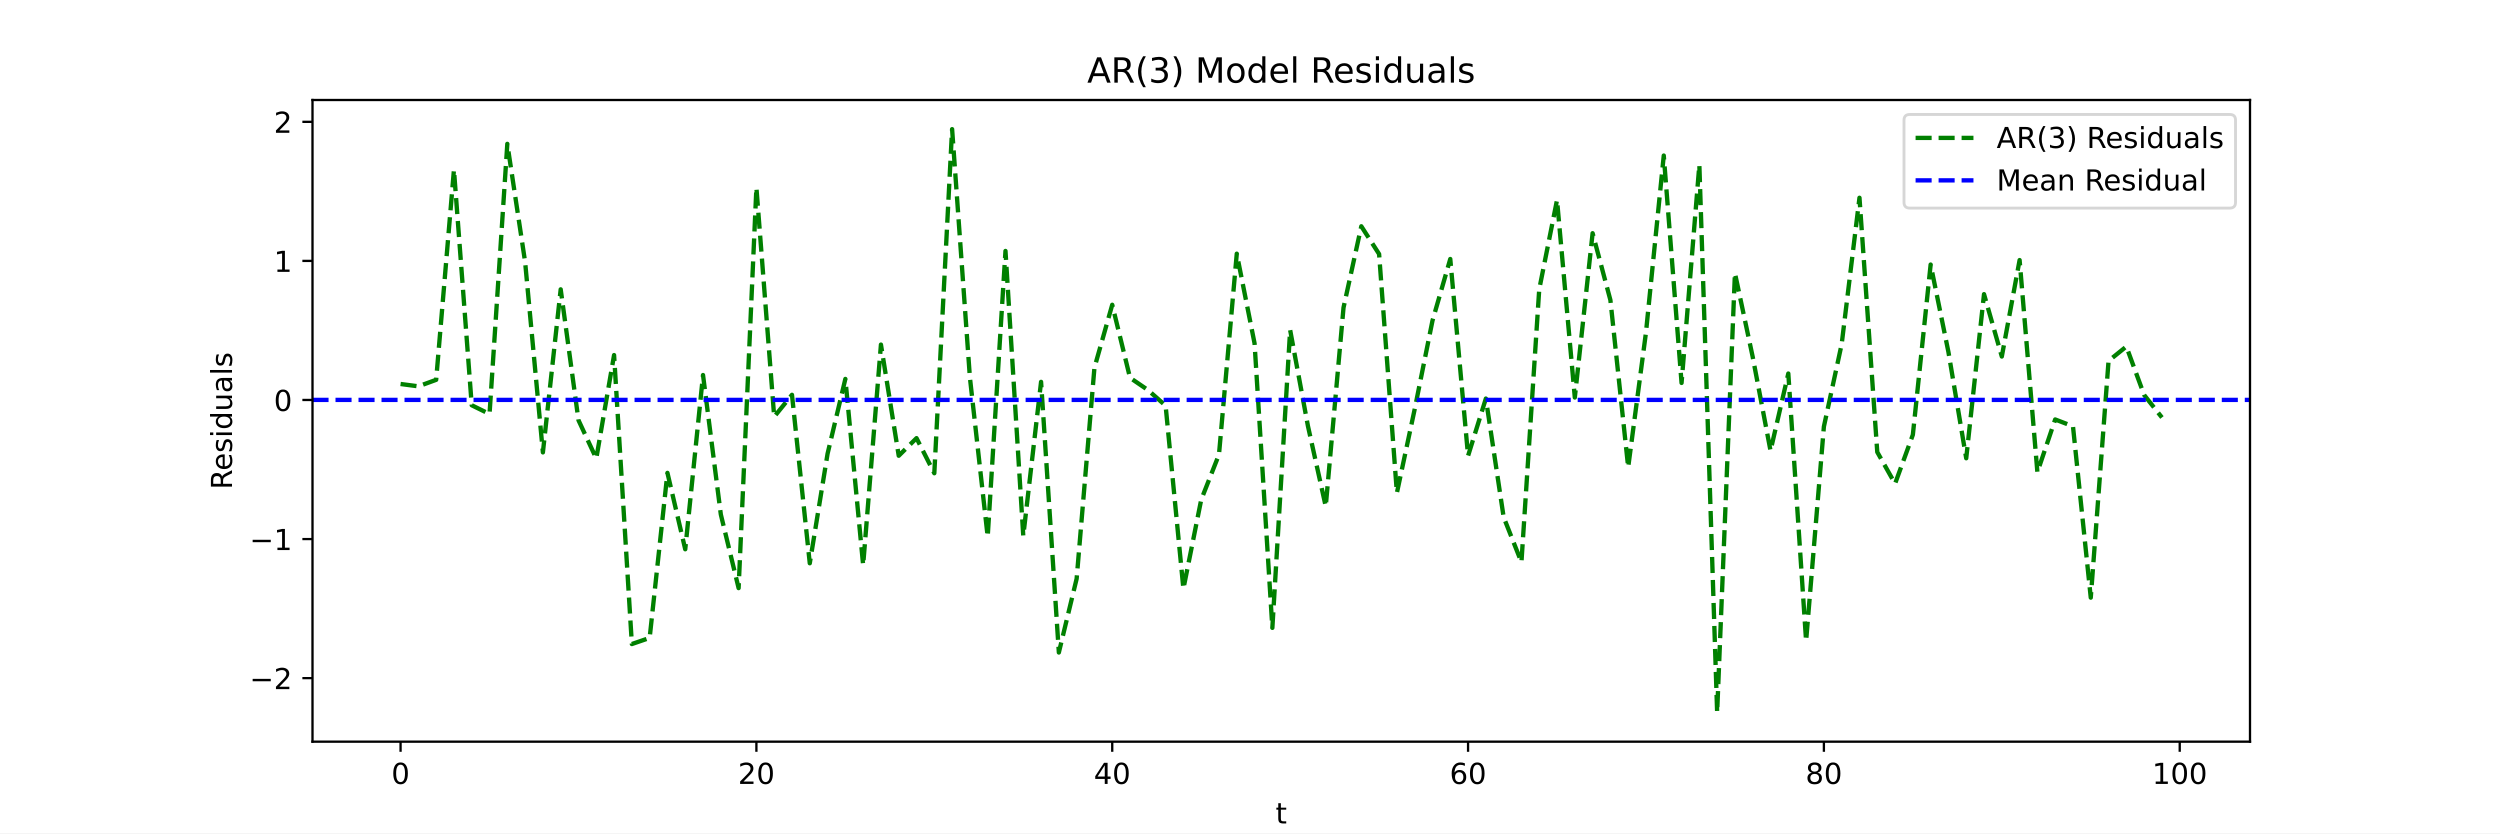
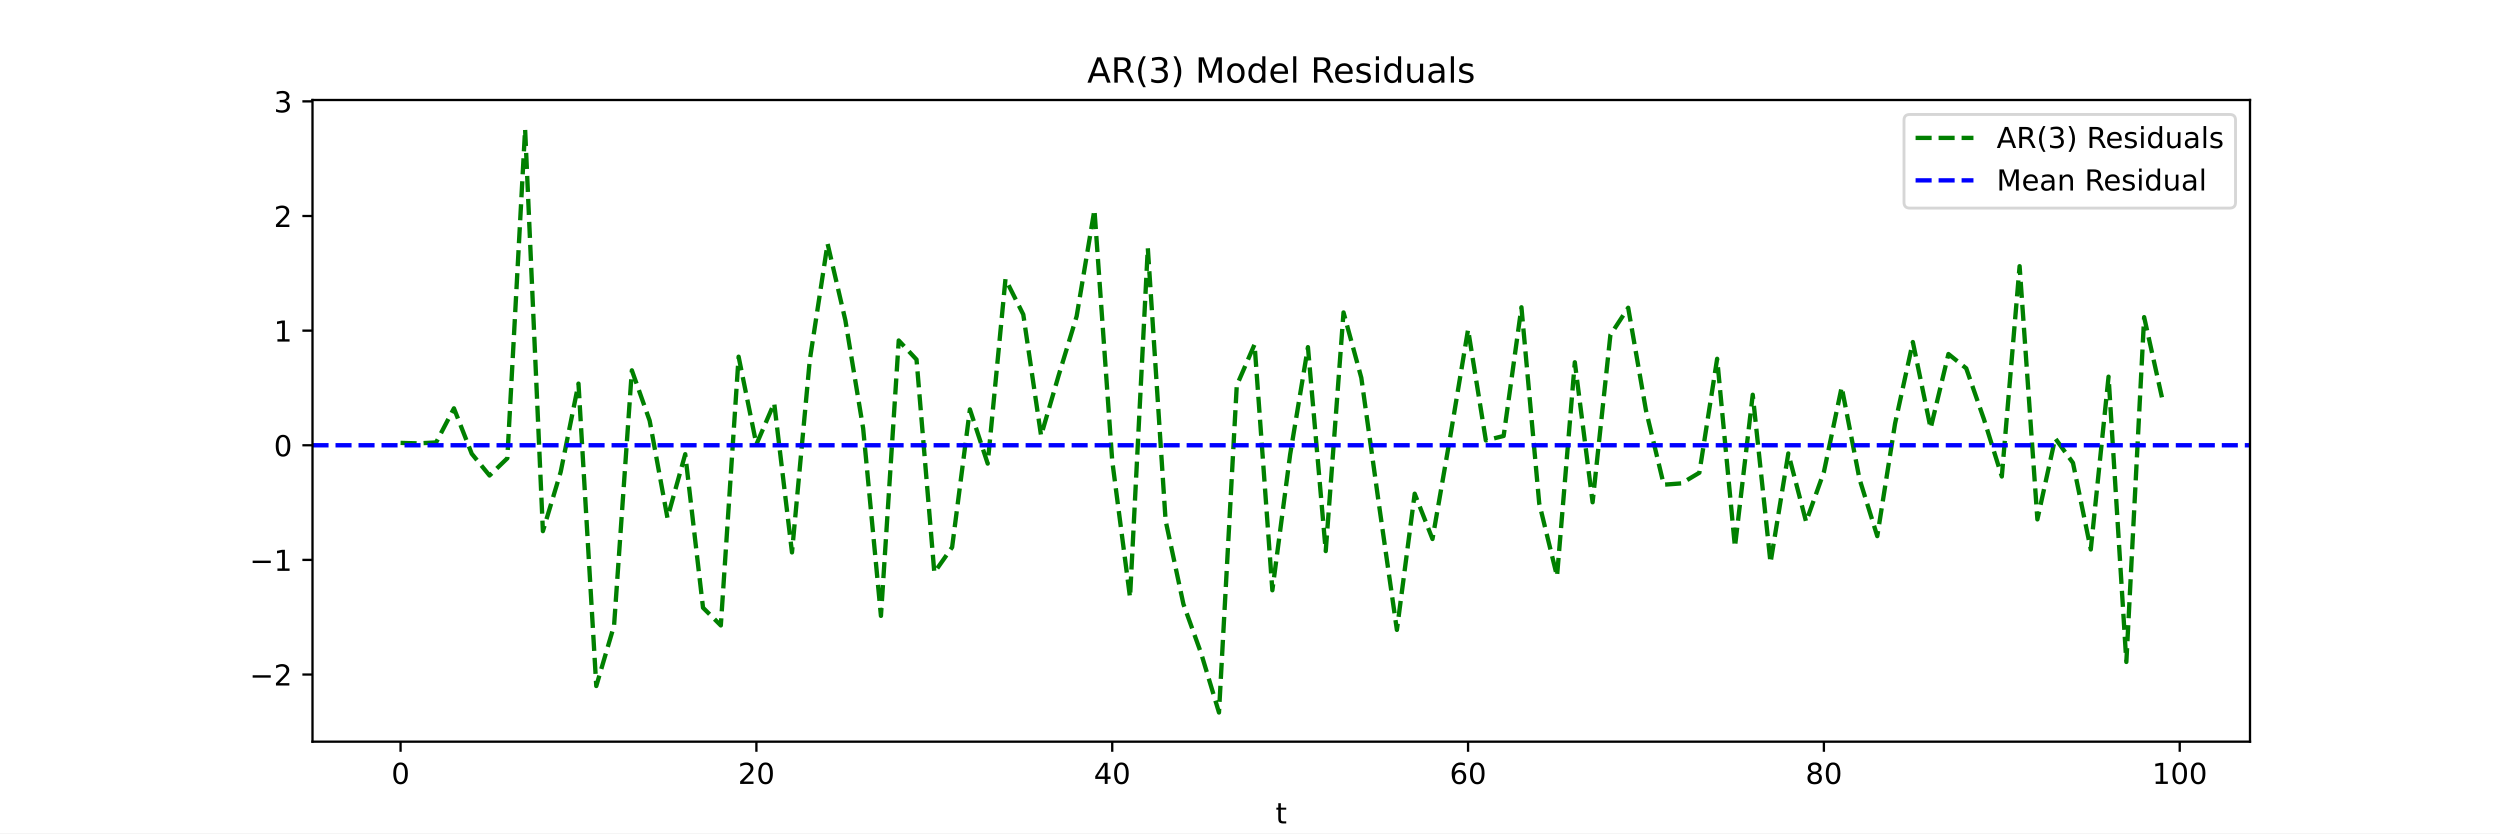
<svg xmlns="http://www.w3.org/2000/svg" xmlns:xlink="http://www.w3.org/1999/xlink" width="864pt" height="288pt" viewBox="0 0 864 288" version="1.1">
  <defs>
    <style type="text/css">*{stroke-linejoin: round; stroke-linecap: butt}</style>
  </defs>
  <g id="figure_1">
    <g id="patch_1">
      <path d="M 0 288  L 864 288  L 864 0  L 0 0  z " style="fill: #ffffff" />
    </g>
    <g id="axes_1">
      <g id="patch_2">
        <path d="M 108 256.32  L 777.6 256.32  L 777.6 34.56  L 108 34.56  z " style="fill: #ffffff" />
      </g>
      <g id="matplotlib.axis_1">
        <g id="xtick_1">
          <g id="line2d_1">
            <defs>
-               <path id="m938f30864d" d="M 0 0  L 0 3.5  " style="stroke: #000000; stroke-width: 0.8" />
+               <path id="m1dfd91ffad" d="M 0 0  L 0 3.5  " style="stroke: #000000; stroke-width: 0.8" />
            </defs>
            <g>
-               <use xlink:href="#m938f30864d" x="138.436" y="256.32" style="stroke: #000000; stroke-width: 0.8" />
+               <use xlink:href="#m1dfd91ffad" x="138.436" y="256.32" style="stroke: #000000; stroke-width: 0.8" />
            </g>
          </g>
          <g id="text_1">
            <g transform="translate(135.2551 270.9184) scale(0.1 -0.1)">
              <defs>
                <path id="DejaVuSans-30" d="M 2034 4250  Q 1547 4250 1301 3770  Q 1056 3291 1056 2328  Q 1056 1369 1301 889  Q 1547 409 2034 409  Q 2525 409 2770 889  Q 3016 1369 3016 2328  Q 3016 3291 2770 3770  Q 2525 4250 2034 4250  z M 2034 4750  Q 2819 4750 3233 4129  Q 3647 3509 3647 2328  Q 3647 1150 3233 529  Q 2819 -91 2034 -91  Q 1250 -91 836 529  Q 422 1150 422 2328  Q 422 3509 836 4129  Q 1250 4750 2034 4750  z " transform="scale(0.015625)" />
              </defs>
              <use xlink:href="#DejaVuSans-30" />
            </g>
          </g>
        </g>
        <g id="xtick_2">
          <g id="line2d_2">
            <g>
-               <use xlink:href="#m938f30864d" x="261.412" y="256.32" style="stroke: #000000; stroke-width: 0.8" />
+               <use xlink:href="#m1dfd91ffad" x="261.412" y="256.32" style="stroke: #000000; stroke-width: 0.8" />
            </g>
          </g>
          <g id="text_2">
            <g transform="translate(255.0491 270.9184) scale(0.1 -0.1)">
              <defs>
                <path id="DejaVuSans-32" d="M 1228 531  L 3431 531  L 3431 0  L 469 0  L 469 531  Q 828 903 1448 1529  Q 2069 2156 2228 2338  Q 2531 2678 2651 2914  Q 2772 3150 2772 3378  Q 2772 3750 2511 3984  Q 2250 4219 1831 4219  Q 1534 4219 1204 4116  Q 875 4013 500 3803  L 500 4441  Q 881 4594 1212 4672  Q 1544 4750 1819 4750  Q 2544 4750 2975 4387  Q 3406 4025 3406 3419  Q 3406 3131 3298 2873  Q 3191 2616 2906 2266  Q 2828 2175 2409 1742  Q 1991 1309 1228 531  z " transform="scale(0.015625)" />
              </defs>
              <use xlink:href="#DejaVuSans-32" />
              <use xlink:href="#DejaVuSans-30" x="63.623" />
            </g>
          </g>
        </g>
        <g id="xtick_3">
          <g id="line2d_3">
            <g>
-               <use xlink:href="#m938f30864d" x="384.387" y="256.32" style="stroke: #000000; stroke-width: 0.8" />
+               <use xlink:href="#m1dfd91ffad" x="384.387" y="256.32" style="stroke: #000000; stroke-width: 0.8" />
            </g>
          </g>
          <g id="text_3">
            <g transform="translate(378.0243 270.9184) scale(0.1 -0.1)">
              <defs>
                <path id="DejaVuSans-34" d="M 2419 4116  L 825 1625  L 2419 1625  L 2419 4116  z M 2253 4666  L 3047 4666  L 3047 1625  L 3713 1625  L 3713 1100  L 3047 1100  L 3047 0  L 2419 0  L 2419 1100  L 313 1100  L 313 1709  L 2253 4666  z " transform="scale(0.015625)" />
              </defs>
              <use xlink:href="#DejaVuSans-34" />
              <use xlink:href="#DejaVuSans-30" x="63.623" />
            </g>
          </g>
        </g>
        <g id="xtick_4">
          <g id="line2d_4">
            <g>
-               <use xlink:href="#m938f30864d" x="507.362" y="256.32" style="stroke: #000000; stroke-width: 0.8" />
+               <use xlink:href="#m1dfd91ffad" x="507.362" y="256.32" style="stroke: #000000; stroke-width: 0.8" />
            </g>
          </g>
          <g id="text_4">
            <g transform="translate(500.9995 270.9184) scale(0.1 -0.1)">
              <defs>
                <path id="DejaVuSans-36" d="M 2113 2584  Q 1688 2584 1439 2293  Q 1191 2003 1191 1497  Q 1191 994 1439 701  Q 1688 409 2113 409  Q 2538 409 2786 701  Q 3034 994 3034 1497  Q 3034 2003 2786 2293  Q 2538 2584 2113 2584  z M 3366 4563  L 3366 3988  Q 3128 4100 2886 4159  Q 2644 4219 2406 4219  Q 1781 4219 1451 3797  Q 1122 3375 1075 2522  Q 1259 2794 1537 2939  Q 1816 3084 2150 3084  Q 2853 3084 3261 2657  Q 3669 2231 3669 1497  Q 3669 778 3244 343  Q 2819 -91 2113 -91  Q 1303 -91 875 529  Q 447 1150 447 2328  Q 447 3434 972 4092  Q 1497 4750 2381 4750  Q 2619 4750 2861 4703  Q 3103 4656 3366 4563  z " transform="scale(0.015625)" />
              </defs>
              <use xlink:href="#DejaVuSans-36" />
              <use xlink:href="#DejaVuSans-30" x="63.623" />
            </g>
          </g>
        </g>
        <g id="xtick_5">
          <g id="line2d_5">
            <g>
-               <use xlink:href="#m938f30864d" x="630.337" y="256.32" style="stroke: #000000; stroke-width: 0.8" />
+               <use xlink:href="#m1dfd91ffad" x="630.337" y="256.32" style="stroke: #000000; stroke-width: 0.8" />
            </g>
          </g>
          <g id="text_5">
            <g transform="translate(623.9747 270.9184) scale(0.1 -0.1)">
              <defs>
                <path id="DejaVuSans-38" d="M 2034 2216  Q 1584 2216 1326 1975  Q 1069 1734 1069 1313  Q 1069 891 1326 650  Q 1584 409 2034 409  Q 2484 409 2743 651  Q 3003 894 3003 1313  Q 3003 1734 2745 1975  Q 2488 2216 2034 2216  z M 1403 2484  Q 997 2584 770 2862  Q 544 3141 544 3541  Q 544 4100 942 4425  Q 1341 4750 2034 4750  Q 2731 4750 3128 4425  Q 3525 4100 3525 3541  Q 3525 3141 3298 2862  Q 3072 2584 2669 2484  Q 3125 2378 3379 2068  Q 3634 1759 3634 1313  Q 3634 634 3220 271  Q 2806 -91 2034 -91  Q 1263 -91 848 271  Q 434 634 434 1313  Q 434 1759 690 2068  Q 947 2378 1403 2484  z M 1172 3481  Q 1172 3119 1398 2916  Q 1625 2713 2034 2713  Q 2441 2713 2670 2916  Q 2900 3119 2900 3481  Q 2900 3844 2670 4047  Q 2441 4250 2034 4250  Q 1625 4250 1398 4047  Q 1172 3844 1172 3481  z " transform="scale(0.015625)" />
              </defs>
              <use xlink:href="#DejaVuSans-38" />
              <use xlink:href="#DejaVuSans-30" x="63.623" />
            </g>
          </g>
        </g>
        <g id="xtick_6">
          <g id="line2d_6">
            <g>
-               <use xlink:href="#m938f30864d" x="753.312" y="256.32" style="stroke: #000000; stroke-width: 0.8" />
+               <use xlink:href="#m1dfd91ffad" x="753.312" y="256.32" style="stroke: #000000; stroke-width: 0.8" />
            </g>
          </g>
          <g id="text_6">
            <g transform="translate(743.7686 270.9184) scale(0.1 -0.1)">
              <defs>
                <path id="DejaVuSans-31" d="M 794 531  L 1825 531  L 1825 4091  L 703 3866  L 703 4441  L 1819 4666  L 2450 4666  L 2450 531  L 3481 531  L 3481 0  L 794 0  L 794 531  z " transform="scale(0.015625)" />
              </defs>
              <use xlink:href="#DejaVuSans-31" />
              <use xlink:href="#DejaVuSans-30" x="63.623" />
              <use xlink:href="#DejaVuSans-30" x="127.246" />
            </g>
          </g>
        </g>
        <g id="text_7">
          <g transform="translate(440.8398 284.5966) scale(0.1 -0.1)">
            <defs>
              <path id="DejaVuSans-74" d="M 1172 4494  L 1172 3500  L 2356 3500  L 2356 3053  L 1172 3053  L 1172 1153  Q 1172 725 1289 603  Q 1406 481 1766 481  L 2356 481  L 2356 0  L 1766 0  Q 1100 0 847 248  Q 594 497 594 1153  L 594 3053  L 172 3053  L 172 3500  L 594 3500  L 594 4494  L 1172 4494  z " transform="scale(0.015625)" />
            </defs>
            <use xlink:href="#DejaVuSans-74" />
          </g>
        </g>
      </g>
      <g id="matplotlib.axis_2">
        <g id="ytick_1">
          <g id="line2d_7">
            <defs>
-               <path id="m3b93798068" d="M 0 0  L -3.5 0  " style="stroke: #000000; stroke-width: 0.8" />
+               <path id="mca4d4454e5" d="M 0 0  L -3.5 0  " style="stroke: #000000; stroke-width: 0.8" />
            </defs>
            <g>
-               <use xlink:href="#m3b93798068" x="108" y="234.366" style="stroke: #000000; stroke-width: 0.8" />
+               <use xlink:href="#mca4d4454e5" x="108" y="233.12" style="stroke: #000000; stroke-width: 0.8" />
            </g>
          </g>
          <g id="text_8">
-             <g transform="translate(86.25781 238.1654) scale(0.1 -0.1)">
+             <g transform="translate(86.25781 236.9191) scale(0.1 -0.1)">
              <defs>
                <path id="DejaVuSans-2212" d="M 678 2272  L 4684 2272  L 4684 1741  L 678 1741  L 678 2272  z " transform="scale(0.015625)" />
              </defs>
              <use xlink:href="#DejaVuSans-2212" />
              <use xlink:href="#DejaVuSans-32" x="83.789" />
            </g>
          </g>
        </g>
        <g id="ytick_2">
          <g id="line2d_8">
            <g>
-               <use xlink:href="#m3b93798068" x="108" y="186.301" style="stroke: #000000; stroke-width: 0.8" />
+               <use xlink:href="#mca4d4454e5" x="108" y="193.502" style="stroke: #000000; stroke-width: 0.8" />
            </g>
          </g>
          <g id="text_9">
-             <g transform="translate(86.25781 190.0997) scale(0.1 -0.1)">
+             <g transform="translate(86.25781 197.3014) scale(0.1 -0.1)">
              <use xlink:href="#DejaVuSans-2212" />
              <use xlink:href="#DejaVuSans-31" x="83.789" />
            </g>
          </g>
        </g>
        <g id="ytick_3">
          <g id="line2d_9">
            <g>
-               <use xlink:href="#m3b93798068" x="108" y="138.235" style="stroke: #000000; stroke-width: 0.8" />
+               <use xlink:href="#mca4d4454e5" x="108" y="153.884" style="stroke: #000000; stroke-width: 0.8" />
            </g>
          </g>
          <g id="text_10">
-             <g transform="translate(94.6375 142.0341) scale(0.1 -0.1)">
+             <g transform="translate(94.6375 157.6836) scale(0.1 -0.1)">
              <use xlink:href="#DejaVuSans-30" />
            </g>
          </g>
        </g>
        <g id="ytick_4">
          <g id="line2d_10">
            <g>
-               <use xlink:href="#m3b93798068" x="108" y="90.169" style="stroke: #000000; stroke-width: 0.8" />
+               <use xlink:href="#mca4d4454e5" x="108" y="114.267" style="stroke: #000000; stroke-width: 0.8" />
            </g>
          </g>
          <g id="text_11">
-             <g transform="translate(94.6375 93.96846) scale(0.1 -0.1)">
+             <g transform="translate(94.6375 118.0659) scale(0.1 -0.1)">
              <use xlink:href="#DejaVuSans-31" />
            </g>
          </g>
        </g>
        <g id="ytick_5">
          <g id="line2d_11">
            <g>
-               <use xlink:href="#m3b93798068" x="108" y="42.104" style="stroke: #000000; stroke-width: 0.8" />
+               <use xlink:href="#mca4d4454e5" x="108" y="74.649" style="stroke: #000000; stroke-width: 0.8" />
            </g>
          </g>
          <g id="text_12">
-             <g transform="translate(94.6375 45.90282) scale(0.1 -0.1)">
+             <g transform="translate(94.6375 78.44816) scale(0.1 -0.1)">
              <use xlink:href="#DejaVuSans-32" />
            </g>
          </g>
        </g>
-         <g id="text_13">
-           <g transform="translate(80.17812 169.1603) rotate(-90) scale(0.1 -0.1)">
-             <defs>
-               <path id="DejaVuSans-52" d="M 2841 2188  Q 3044 2119 3236 1894  Q 3428 1669 3622 1275  L 4263 0  L 3584 0  L 2988 1197  Q 2756 1666 2539 1819  Q 2322 1972 1947 1972  L 1259 1972  L 1259 0  L 628 0  L 628 4666  L 2053 4666  Q 2853 4666 3247 4331  Q 3641 3997 3641 3322  Q 3641 2881 3436 2590  Q 3231 2300 2841 2188  z M 1259 4147  L 1259 2491  L 2053 2491  Q 2509 2491 2742 2702  Q 2975 2913 2975 3322  Q 2975 3731 2742 3939  Q 2509 4147 2053 4147  L 1259 4147  z " transform="scale(0.015625)" />
-               <path id="DejaVuSans-65" d="M 3597 1894  L 3597 1613  L 953 1613  Q 991 1019 1311 708  Q 1631 397 2203 397  Q 2534 397 2845 478  Q 3156 559 3463 722  L 3463 178  Q 3153 47 2828 -22  Q 2503 -91 2169 -91  Q 1331 -91 842 396  Q 353 884 353 1716  Q 353 2575 817 3079  Q 1281 3584 2069 3584  Q 2775 3584 3186 3129  Q 3597 2675 3597 1894  z M 3022 2063  Q 3016 2534 2758 2815  Q 2500 3097 2075 3097  Q 1594 3097 1305 2825  Q 1016 2553 972 2059  L 3022 2063  z " transform="scale(0.015625)" />
-               <path id="DejaVuSans-73" d="M 2834 3397  L 2834 2853  Q 2591 2978 2328 3040  Q 2066 3103 1784 3103  Q 1356 3103 1142 2972  Q 928 2841 928 2578  Q 928 2378 1081 2264  Q 1234 2150 1697 2047  L 1894 2003  Q 2506 1872 2764 1633  Q 3022 1394 3022 966  Q 3022 478 2636 193  Q 2250 -91 1575 -91  Q 1294 -91 989 -36  Q 684 19 347 128  L 347 722  Q 666 556 975 473  Q 1284 391 1588 391  Q 1994 391 2212 530  Q 2431 669 2431 922  Q 2431 1156 2273 1281  Q 2116 1406 1581 1522  L 1381 1569  Q 847 1681 609 1914  Q 372 2147 372 2553  Q 372 3047 722 3315  Q 1072 3584 1716 3584  Q 2034 3584 2315 3537  Q 2597 3491 2834 3397  z " transform="scale(0.015625)" />
-               <path id="DejaVuSans-69" d="M 603 3500  L 1178 3500  L 1178 0  L 603 0  L 603 3500  z M 603 4863  L 1178 4863  L 1178 4134  L 603 4134  L 603 4863  z " transform="scale(0.015625)" />
-               <path id="DejaVuSans-64" d="M 2906 2969  L 2906 4863  L 3481 4863  L 3481 0  L 2906 0  L 2906 525  Q 2725 213 2448 61  Q 2172 -91 1784 -91  Q 1150 -91 751 415  Q 353 922 353 1747  Q 353 2572 751 3078  Q 1150 3584 1784 3584  Q 2172 3584 2448 3432  Q 2725 3281 2906 2969  z M 947 1747  Q 947 1113 1208 752  Q 1469 391 1925 391  Q 2381 391 2643 752  Q 2906 1113 2906 1747  Q 2906 2381 2643 2742  Q 2381 3103 1925 3103  Q 1469 3103 1208 2742  Q 947 2381 947 1747  z " transform="scale(0.015625)" />
-               <path id="DejaVuSans-75" d="M 544 1381  L 544 3500  L 1119 3500  L 1119 1403  Q 1119 906 1312 657  Q 1506 409 1894 409  Q 2359 409 2629 706  Q 2900 1003 2900 1516  L 2900 3500  L 3475 3500  L 3475 0  L 2900 0  L 2900 538  Q 2691 219 2414 64  Q 2138 -91 1772 -91  Q 1169 -91 856 284  Q 544 659 544 1381  z M 1991 3584  L 1991 3584  z " transform="scale(0.015625)" />
-               <path id="DejaVuSans-61" d="M 2194 1759  Q 1497 1759 1228 1600  Q 959 1441 959 1056  Q 959 750 1161 570  Q 1363 391 1709 391  Q 2188 391 2477 730  Q 2766 1069 2766 1631  L 2766 1759  L 2194 1759  z M 3341 1997  L 3341 0  L 2766 0  L 2766 531  Q 2569 213 2275 61  Q 1981 -91 1556 -91  Q 1019 -91 701 211  Q 384 513 384 1019  Q 384 1609 779 1909  Q 1175 2209 1959 2209  L 2766 2209  L 2766 2266  Q 2766 2663 2505 2880  Q 2244 3097 1772 3097  Q 1472 3097 1187 3025  Q 903 2953 641 2809  L 641 3341  Q 956 3463 1253 3523  Q 1550 3584 1831 3584  Q 2591 3584 2966 3190  Q 3341 2797 3341 1997  z " transform="scale(0.015625)" />
-               <path id="DejaVuSans-6c" d="M 603 4863  L 1178 4863  L 1178 0  L 603 0  L 603 4863  z " transform="scale(0.015625)" />
-             </defs>
-             <use xlink:href="#DejaVuSans-52" />
-             <use xlink:href="#DejaVuSans-65" x="64.982" />
-             <use xlink:href="#DejaVuSans-73" x="126.506" />
-             <use xlink:href="#DejaVuSans-69" x="178.605" />
-             <use xlink:href="#DejaVuSans-64" x="206.389" />
-             <use xlink:href="#DejaVuSans-75" x="269.865" />
-             <use xlink:href="#DejaVuSans-61" x="333.244" />
-             <use xlink:href="#DejaVuSans-6c" x="394.523" />
-             <use xlink:href="#DejaVuSans-73" x="422.307" />
-           </g>
-         </g>
-       </g>
-       <g id="line2d_12">
-         <path d="M 138.436 132.705  L 144.585 133.514  L 150.734 131.269  L 156.883 58.677  L 163.031 140.056  L 169.18 143.079  L 175.329 49.718  L 181.478 90.534  L 187.626 156.343  L 193.775 100.001  L 199.924 145.227  L 206.073 158.474  L 212.221 122.721  L 218.37 222.581  L 224.519 220.46  L 230.668 163.429  L 236.817 189.823  L 242.965 129.616  L 249.114 177.782  L 255.263 203.244  L 261.412 64.851  L 267.56 144.027  L 273.709 136.448  L 279.858 194.662  L 286.007 156.806  L 292.155 130.962  L 298.304 195.312  L 304.453 119.09  L 310.602 157.507  L 316.75 151.424  L 322.899 163.55  L 329.048 44.64  L 335.197 130.466  L 341.345 185.501  L 347.494 86.739  L 353.643 185.213  L 359.792 131.973  L 365.94 225.503  L 372.089 200.006  L 378.238 127.075  L 384.387 105.333  L 390.536 130.563  L 396.684 134.759  L 402.833 140.185  L 408.982 203.479  L 415.131 172.726  L 421.279 157.092  L 427.428 87.679  L 433.577 118.679  L 439.726 216.985  L 445.874 114.046  L 452.023 147.236  L 458.172 175.025  L 464.321 106.316  L 470.469 78.203  L 476.618 87.802  L 482.767 170.344  L 488.916 141.407  L 495.064 110.831  L 501.213 89.513  L 507.362 157.543  L 513.511 137.748  L 519.66 178.733  L 525.808 194.306  L 531.957 99.991  L 538.106 69.115  L 544.255 137.377  L 550.403 80.603  L 556.552 103.707  L 562.701 161.496  L 568.85 114.88  L 574.998 53.761  L 581.147 132.336  L 587.296 56.993  L 593.445 246.24  L 599.593 94.395  L 605.742 123.388  L 611.891 155.774  L 618.04 129.091  L 624.188 221.549  L 630.337 147.43  L 636.486 118.909  L 642.635 68.353  L 648.783 156.231  L 654.932 167.168  L 661.081 150.259  L 667.23 91.431  L 673.379 121.67  L 679.527 158.372  L 685.676 101.666  L 691.825 123.213  L 697.974 89.888  L 704.122 163.192  L 710.271 144.967  L 716.42 147.329  L 722.569 206.54  L 728.717 124.733  L 734.866 119.757  L 741.015 136.508  L 747.164 144.289  " clip-path="url(#p0f15e214d9)" style="fill: none; stroke-dasharray: 5.55,2.4; stroke-dashoffset: 0; stroke: #008000; stroke-width: 1.5" />
+         <g id="ytick_6">
+           <g id="line2d_12">
+             <g>
+               <use xlink:href="#mca4d4454e5" x="108" y="35.031" style="stroke: #000000; stroke-width: 0.8" />
+             </g>
+           </g>
+           <g id="text_13">
+             <g transform="translate(94.6375 38.83042) scale(0.1 -0.1)">
+               <defs>
+                 <path id="DejaVuSans-33" d="M 2597 2516  Q 3050 2419 3304 2112  Q 3559 1806 3559 1356  Q 3559 666 3084 287  Q 2609 -91 1734 -91  Q 1441 -91 1130 -33  Q 819 25 488 141  L 488 750  Q 750 597 1062 519  Q 1375 441 1716 441  Q 2309 441 2620 675  Q 2931 909 2931 1356  Q 2931 1769 2642 2001  Q 2353 2234 1838 2234  L 1294 2234  L 1294 2753  L 1863 2753  Q 2328 2753 2575 2939  Q 2822 3125 2822 3475  Q 2822 3834 2567 4026  Q 2313 4219 1838 4219  Q 1578 4219 1281 4162  Q 984 4106 628 3988  L 628 4550  Q 988 4650 1302 4700  Q 1616 4750 1894 4750  Q 2613 4750 3031 4423  Q 3450 4097 3450 3541  Q 3450 3153 3228 2886  Q 3006 2619 2597 2516  z " transform="scale(0.015625)" />
+               </defs>
+               <use xlink:href="#DejaVuSans-33" />
+             </g>
+           </g>
+         </g>
      </g>
      <g id="line2d_13">
-         <path d="M 108 138.201  L 777.6 138.201  " clip-path="url(#p0f15e214d9)" style="fill: none; stroke-dasharray: 5.55,2.4; stroke-dashoffset: 0; stroke: #0000ff; stroke-width: 1.5" />
+         <path d="M 138.436 153.06  L 144.585 153.228  L 150.734 152.907  L 156.883 141.122  L 163.031 156.802  L 169.18 164.331  L 175.329 158.381  L 181.478 44.64  L 187.626 183.556  L 193.775 163.093  L 199.924 132.58  L 206.073 237.086  L 212.221 216.192  L 218.37 127.994  L 224.519 145.373  L 230.668 178.97  L 236.817 156.967  L 242.965 210.031  L 249.114 216.147  L 255.263 123.274  L 261.412 153.573  L 267.56 139.327  L 273.709 190.914  L 279.858 124.469  L 286.007 84.215  L 292.155 110.681  L 298.304 148.063  L 304.453 212.847  L 310.602 117.674  L 316.75 124.262  L 322.899 197.869  L 329.048 189.14  L 335.197 141.485  L 341.345 160.213  L 347.494 96.441  L 353.643 108.685  L 359.792 150.544  L 365.94 129.508  L 372.089 109.305  L 378.238 72.484  L 384.387 159.309  L 390.536 206.472  L 396.684 85.741  L 402.833 179.913  L 408.982 208.765  L 415.131 225.852  L 421.279 246.24  L 427.428 133.214  L 433.577 119.033  L 439.726 203.995  L 445.874 157.071  L 452.023 119.976  L 458.172 190.453  L 464.321 107.983  L 470.469 130.571  L 476.618 174.697  L 482.767 217.688  L 488.916 170.626  L 495.064 186.276  L 501.213 150.863  L 507.362 113.887  L 513.511 152.206  L 519.66 150.67  L 525.808 106.195  L 531.957 173.977  L 538.106 199.158  L 544.255 125.205  L 550.403 173.58  L 556.552 115.76  L 562.701 106.365  L 568.85 141.841  L 574.998 167.511  L 581.147 167.055  L 587.296 163.376  L 593.445 123.999  L 599.593 189.051  L 605.742 136.431  L 611.891 194.487  L 618.04 156.722  L 624.188 180.311  L 630.337 163.122  L 636.486 133.785  L 642.635 165.523  L 648.783 185.283  L 654.932 146.387  L 661.081 118.211  L 667.23 148.015  L 673.379 122.356  L 679.527 127.294  L 685.676 144.972  L 691.825 164.676  L 697.974 92  L 704.122 179.497  L 710.271 151.472  L 716.42 159.975  L 722.569 189.893  L 728.717 130.181  L 734.866 228.766  L 741.015 109.608  L 747.164 137.323  " clip-path="url(#p5a5af5c4ab)" style="fill: none; stroke-dasharray: 5.55,2.4; stroke-dashoffset: 0; stroke: #008000; stroke-width: 1.5" />
+       </g>
+       <g id="line2d_14">
+         <path d="M 108 153.883  L 777.6 153.883  " clip-path="url(#p5a5af5c4ab)" style="fill: none; stroke-dasharray: 5.55,2.4; stroke-dashoffset: 0; stroke: #0000ff; stroke-width: 1.5" />
      </g>
      <g id="patch_3">
        <path d="M 108 256.32  L 108 34.56  " style="fill: none; stroke: #000000; stroke-width: 0.8; stroke-linejoin: miter; stroke-linecap: square" />
      </g>
      <g id="patch_4">
        <path d="M 777.6 256.32  L 777.6 34.56  " style="fill: none; stroke: #000000; stroke-width: 0.8; stroke-linejoin: miter; stroke-linecap: square" />
      </g>
      <g id="patch_5">
        <path d="M 108 256.32  L 777.6 256.32  " style="fill: none; stroke: #000000; stroke-width: 0.8; stroke-linejoin: miter; stroke-linecap: square" />
      </g>
      <g id="patch_6">
        <path d="M 108 34.56  L 777.6 34.56  " style="fill: none; stroke: #000000; stroke-width: 0.8; stroke-linejoin: miter; stroke-linecap: square" />
      </g>
      <g id="text_14">
        <g transform="translate(375.7331 28.56) scale(0.12 -0.12)">
          <defs>
            <path id="DejaVuSans-41" d="M 2188 4044  L 1331 1722  L 3047 1722  L 2188 4044  z M 1831 4666  L 2547 4666  L 4325 0  L 3669 0  L 3244 1197  L 1141 1197  L 716 0  L 50 0  L 1831 4666  z " transform="scale(0.015625)" />
+             <path id="DejaVuSans-52" d="M 2841 2188  Q 3044 2119 3236 1894  Q 3428 1669 3622 1275  L 4263 0  L 3584 0  L 2988 1197  Q 2756 1666 2539 1819  Q 2322 1972 1947 1972  L 1259 1972  L 1259 0  L 628 0  L 628 4666  L 2053 4666  Q 2853 4666 3247 4331  Q 3641 3997 3641 3322  Q 3641 2881 3436 2590  Q 3231 2300 2841 2188  z M 1259 4147  L 1259 2491  L 2053 2491  Q 2509 2491 2742 2702  Q 2975 2913 2975 3322  Q 2975 3731 2742 3939  Q 2509 4147 2053 4147  L 1259 4147  z " transform="scale(0.015625)" />
            <path id="DejaVuSans-28" d="M 1984 4856  Q 1566 4138 1362 3434  Q 1159 2731 1159 2009  Q 1159 1288 1364 580  Q 1569 -128 1984 -844  L 1484 -844  Q 1016 -109 783 600  Q 550 1309 550 2009  Q 550 2706 781 3412  Q 1013 4119 1484 4856  L 1984 4856  z " transform="scale(0.015625)" />
-             <path id="DejaVuSans-33" d="M 2597 2516  Q 3050 2419 3304 2112  Q 3559 1806 3559 1356  Q 3559 666 3084 287  Q 2609 -91 1734 -91  Q 1441 -91 1130 -33  Q 819 25 488 141  L 488 750  Q 750 597 1062 519  Q 1375 441 1716 441  Q 2309 441 2620 675  Q 2931 909 2931 1356  Q 2931 1769 2642 2001  Q 2353 2234 1838 2234  L 1294 2234  L 1294 2753  L 1863 2753  Q 2328 2753 2575 2939  Q 2822 3125 2822 3475  Q 2822 3834 2567 4026  Q 2313 4219 1838 4219  Q 1578 4219 1281 4162  Q 984 4106 628 3988  L 628 4550  Q 988 4650 1302 4700  Q 1616 4750 1894 4750  Q 2613 4750 3031 4423  Q 3450 4097 3450 3541  Q 3450 3153 3228 2886  Q 3006 2619 2597 2516  z " transform="scale(0.015625)" />
            <path id="DejaVuSans-29" d="M 513 4856  L 1013 4856  Q 1481 4119 1714 3412  Q 1947 2706 1947 2009  Q 1947 1309 1714 600  Q 1481 -109 1013 -844  L 513 -844  Q 928 -128 1133 580  Q 1338 1288 1338 2009  Q 1338 2731 1133 3434  Q 928 4138 513 4856  z " transform="scale(0.015625)" />
            <path id="DejaVuSans-20" transform="scale(0.015625)" />
            <path id="DejaVuSans-4d" d="M 628 4666  L 1569 4666  L 2759 1491  L 3956 4666  L 4897 4666  L 4897 0  L 4281 0  L 4281 4097  L 3078 897  L 2444 897  L 1241 4097  L 1241 0  L 628 0  L 628 4666  z " transform="scale(0.015625)" />
            <path id="DejaVuSans-6f" d="M 1959 3097  Q 1497 3097 1228 2736  Q 959 2375 959 1747  Q 959 1119 1226 758  Q 1494 397 1959 397  Q 2419 397 2687 759  Q 2956 1122 2956 1747  Q 2956 2369 2687 2733  Q 2419 3097 1959 3097  z M 1959 3584  Q 2709 3584 3137 3096  Q 3566 2609 3566 1747  Q 3566 888 3137 398  Q 2709 -91 1959 -91  Q 1206 -91 779 398  Q 353 888 353 1747  Q 353 2609 779 3096  Q 1206 3584 1959 3584  z " transform="scale(0.015625)" />
+             <path id="DejaVuSans-64" d="M 2906 2969  L 2906 4863  L 3481 4863  L 3481 0  L 2906 0  L 2906 525  Q 2725 213 2448 61  Q 2172 -91 1784 -91  Q 1150 -91 751 415  Q 353 922 353 1747  Q 353 2572 751 3078  Q 1150 3584 1784 3584  Q 2172 3584 2448 3432  Q 2725 3281 2906 2969  z M 947 1747  Q 947 1113 1208 752  Q 1469 391 1925 391  Q 2381 391 2643 752  Q 2906 1113 2906 1747  Q 2906 2381 2643 2742  Q 2381 3103 1925 3103  Q 1469 3103 1208 2742  Q 947 2381 947 1747  z " transform="scale(0.015625)" />
+             <path id="DejaVuSans-65" d="M 3597 1894  L 3597 1613  L 953 1613  Q 991 1019 1311 708  Q 1631 397 2203 397  Q 2534 397 2845 478  Q 3156 559 3463 722  L 3463 178  Q 3153 47 2828 -22  Q 2503 -91 2169 -91  Q 1331 -91 842 396  Q 353 884 353 1716  Q 353 2575 817 3079  Q 1281 3584 2069 3584  Q 2775 3584 3186 3129  Q 3597 2675 3597 1894  z M 3022 2063  Q 3016 2534 2758 2815  Q 2500 3097 2075 3097  Q 1594 3097 1305 2825  Q 1016 2553 972 2059  L 3022 2063  z " transform="scale(0.015625)" />
+             <path id="DejaVuSans-6c" d="M 603 4863  L 1178 4863  L 1178 0  L 603 0  L 603 4863  z " transform="scale(0.015625)" />
+             <path id="DejaVuSans-73" d="M 2834 3397  L 2834 2853  Q 2591 2978 2328 3040  Q 2066 3103 1784 3103  Q 1356 3103 1142 2972  Q 928 2841 928 2578  Q 928 2378 1081 2264  Q 1234 2150 1697 2047  L 1894 2003  Q 2506 1872 2764 1633  Q 3022 1394 3022 966  Q 3022 478 2636 193  Q 2250 -91 1575 -91  Q 1294 -91 989 -36  Q 684 19 347 128  L 347 722  Q 666 556 975 473  Q 1284 391 1588 391  Q 1994 391 2212 530  Q 2431 669 2431 922  Q 2431 1156 2273 1281  Q 2116 1406 1581 1522  L 1381 1569  Q 847 1681 609 1914  Q 372 2147 372 2553  Q 372 3047 722 3315  Q 1072 3584 1716 3584  Q 2034 3584 2315 3537  Q 2597 3491 2834 3397  z " transform="scale(0.015625)" />
+             <path id="DejaVuSans-69" d="M 603 3500  L 1178 3500  L 1178 0  L 603 0  L 603 3500  z M 603 4863  L 1178 4863  L 1178 4134  L 603 4134  L 603 4863  z " transform="scale(0.015625)" />
+             <path id="DejaVuSans-75" d="M 544 1381  L 544 3500  L 1119 3500  L 1119 1403  Q 1119 906 1312 657  Q 1506 409 1894 409  Q 2359 409 2629 706  Q 2900 1003 2900 1516  L 2900 3500  L 3475 3500  L 3475 0  L 2900 0  L 2900 538  Q 2691 219 2414 64  Q 2138 -91 1772 -91  Q 1169 -91 856 284  Q 544 659 544 1381  z M 1991 3584  L 1991 3584  z " transform="scale(0.015625)" />
+             <path id="DejaVuSans-61" d="M 2194 1759  Q 1497 1759 1228 1600  Q 959 1441 959 1056  Q 959 750 1161 570  Q 1363 391 1709 391  Q 2188 391 2477 730  Q 2766 1069 2766 1631  L 2766 1759  L 2194 1759  z M 3341 1997  L 3341 0  L 2766 0  L 2766 531  Q 2569 213 2275 61  Q 1981 -91 1556 -91  Q 1019 -91 701 211  Q 384 513 384 1019  Q 384 1609 779 1909  Q 1175 2209 1959 2209  L 2766 2209  L 2766 2266  Q 2766 2663 2505 2880  Q 2244 3097 1772 3097  Q 1472 3097 1187 3025  Q 903 2953 641 2809  L 641 3341  Q 956 3463 1253 3523  Q 1550 3584 1831 3584  Q 2591 3584 2966 3190  Q 3341 2797 3341 1997  z " transform="scale(0.015625)" />
          </defs>
          <use xlink:href="#DejaVuSans-41" />
          <use xlink:href="#DejaVuSans-52" x="68.408" />
          <use xlink:href="#DejaVuSans-28" x="137.891" />
          <use xlink:href="#DejaVuSans-33" x="176.904" />
          <use xlink:href="#DejaVuSans-29" x="240.527" />
          <use xlink:href="#DejaVuSans-20" x="279.541" />
          <use xlink:href="#DejaVuSans-4d" x="311.328" />
          <use xlink:href="#DejaVuSans-6f" x="397.607" />
          <use xlink:href="#DejaVuSans-64" x="458.789" />
          <use xlink:href="#DejaVuSans-65" x="522.266" />
          <use xlink:href="#DejaVuSans-6c" x="583.789" />
          <use xlink:href="#DejaVuSans-20" x="611.572" />
          <use xlink:href="#DejaVuSans-52" x="643.359" />
          <use xlink:href="#DejaVuSans-65" x="708.342" />
          <use xlink:href="#DejaVuSans-73" x="769.865" />
          <use xlink:href="#DejaVuSans-69" x="821.965" />
          <use xlink:href="#DejaVuSans-64" x="849.748" />
          <use xlink:href="#DejaVuSans-75" x="913.225" />
          <use xlink:href="#DejaVuSans-61" x="976.604" />
          <use xlink:href="#DejaVuSans-6c" x="1037.883" />
          <use xlink:href="#DejaVuSans-73" x="1065.666" />
        </g>
      </g>
      <g id="legend_1">
        <g id="patch_7">
          <path d="M 660.027 71.916  L 770.6 71.916  Q 772.6 71.916 772.6 69.916  L 772.6 41.56  Q 772.6 39.56 770.6 39.56  L 660.027 39.56  Q 658.027 39.56 658.027 41.56  L 658.027 69.916  Q 658.027 71.916 660.027 71.916  z " style="fill: #ffffff; opacity: 0.8; stroke: #cccccc; stroke-linejoin: miter" />
        </g>
-         <g id="line2d_14">
+         <g id="line2d_15">
          <path d="M 662.027 47.658  L 672.027 47.658  L 682.027 47.658  " style="fill: none; stroke-dasharray: 5.55,2.4; stroke-dashoffset: 0; stroke: #008000; stroke-width: 1.5" />
        </g>
        <g id="text_15">
          <g transform="translate(690.0266 51.15844) scale(0.1 -0.1)">
            <use xlink:href="#DejaVuSans-41" />
            <use xlink:href="#DejaVuSans-52" x="68.408" />
            <use xlink:href="#DejaVuSans-28" x="137.891" />
            <use xlink:href="#DejaVuSans-33" x="176.904" />
            <use xlink:href="#DejaVuSans-29" x="240.527" />
            <use xlink:href="#DejaVuSans-20" x="279.541" />
            <use xlink:href="#DejaVuSans-52" x="311.328" />
            <use xlink:href="#DejaVuSans-65" x="376.311" />
            <use xlink:href="#DejaVuSans-73" x="437.834" />
            <use xlink:href="#DejaVuSans-69" x="489.934" />
            <use xlink:href="#DejaVuSans-64" x="517.717" />
            <use xlink:href="#DejaVuSans-75" x="581.193" />
            <use xlink:href="#DejaVuSans-61" x="644.572" />
            <use xlink:href="#DejaVuSans-6c" x="705.852" />
            <use xlink:href="#DejaVuSans-73" x="733.635" />
          </g>
        </g>
-         <g id="line2d_15">
+         <g id="line2d_16">
          <path d="M 662.027 62.337  L 672.027 62.337  L 682.027 62.337  " style="fill: none; stroke-dasharray: 5.55,2.4; stroke-dashoffset: 0; stroke: #0000ff; stroke-width: 1.5" />
        </g>
        <g id="text_16">
          <g transform="translate(690.0266 65.83656) scale(0.1 -0.1)">
            <defs>
              <path id="DejaVuSans-6e" d="M 3513 2113  L 3513 0  L 2938 0  L 2938 2094  Q 2938 2591 2744 2837  Q 2550 3084 2163 3084  Q 1697 3084 1428 2787  Q 1159 2491 1159 1978  L 1159 0  L 581 0  L 581 3500  L 1159 3500  L 1159 2956  Q 1366 3272 1645 3428  Q 1925 3584 2291 3584  Q 2894 3584 3203 3211  Q 3513 2838 3513 2113  z " transform="scale(0.015625)" />
            </defs>
            <use xlink:href="#DejaVuSans-4d" />
            <use xlink:href="#DejaVuSans-65" x="86.279" />
            <use xlink:href="#DejaVuSans-61" x="147.803" />
            <use xlink:href="#DejaVuSans-6e" x="209.082" />
            <use xlink:href="#DejaVuSans-20" x="272.461" />
            <use xlink:href="#DejaVuSans-52" x="304.248" />
            <use xlink:href="#DejaVuSans-65" x="369.23" />
            <use xlink:href="#DejaVuSans-73" x="430.754" />
            <use xlink:href="#DejaVuSans-69" x="482.854" />
            <use xlink:href="#DejaVuSans-64" x="510.637" />
            <use xlink:href="#DejaVuSans-75" x="574.113" />
            <use xlink:href="#DejaVuSans-61" x="637.492" />
            <use xlink:href="#DejaVuSans-6c" x="698.771" />
          </g>
        </g>
      </g>
    </g>
  </g>
  <defs>
-     <clipPath id="p0f15e214d9">
+     <clipPath id="p5a5af5c4ab">
      <rect x="108" y="34.56" width="669.6" height="221.76" />
    </clipPath>
  </defs>
</svg>
